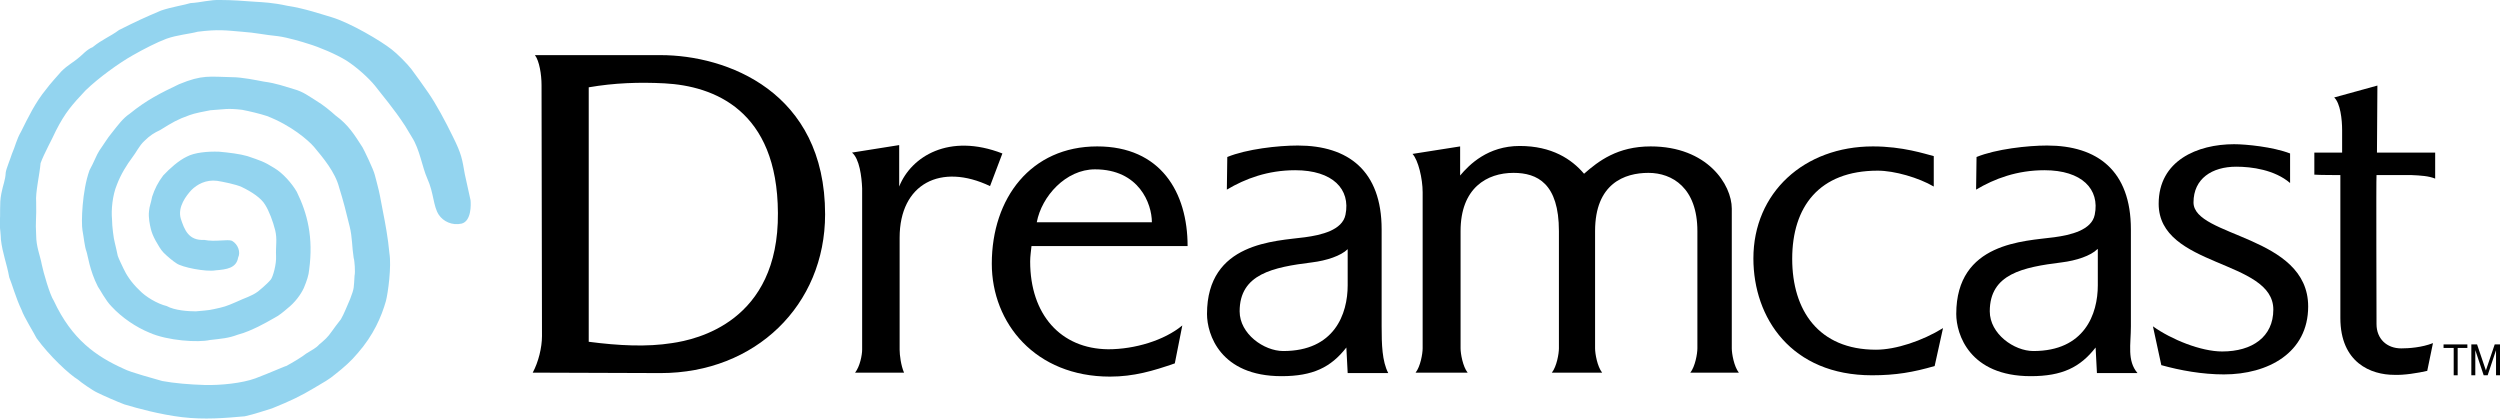
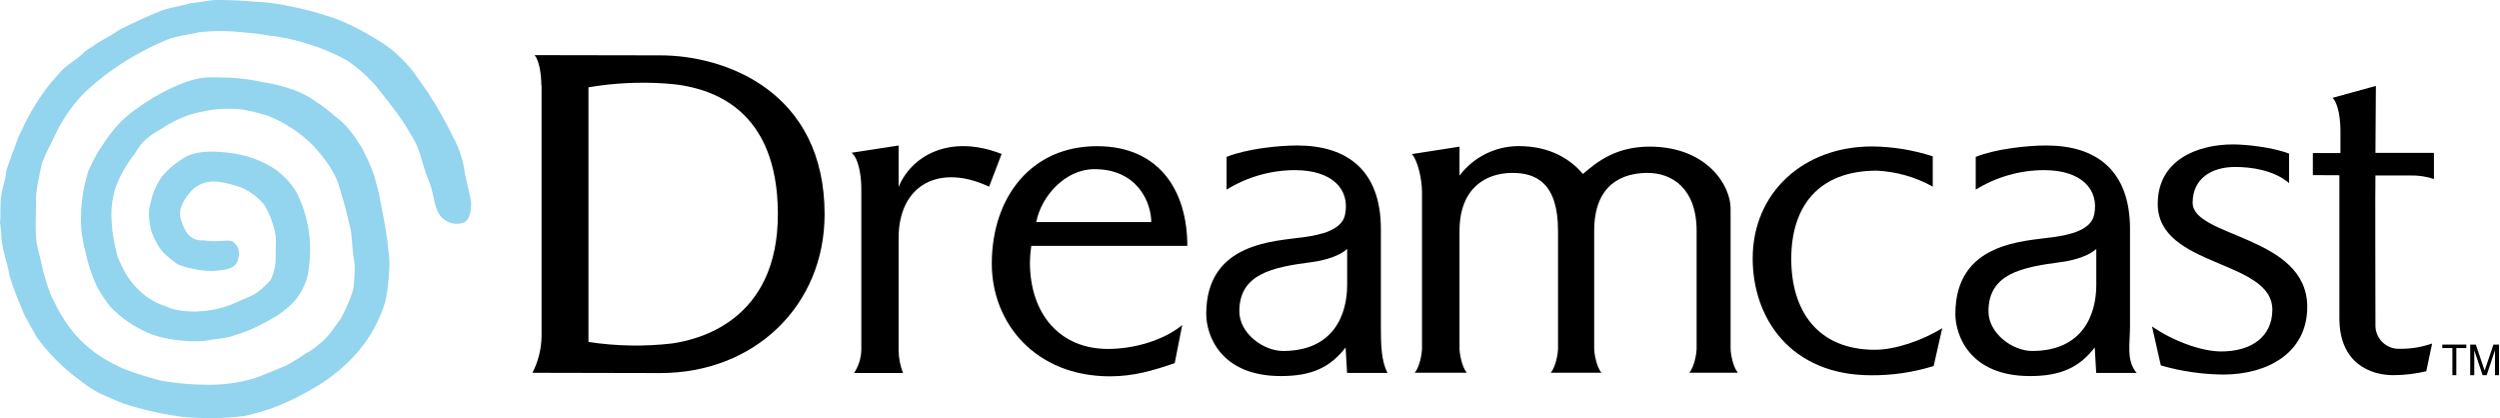
- <svg xmlns="http://www.w3.org/2000/svg" version="1.1" id="Layer_1" x="0px" y="0px" viewBox="0 0 566.9 94.8" style="enable-background:new 0 0 566.9 94.8;" xml:space="preserve">
-   <style type="text/css">
- 	.st0{fill:#93D4EF;}
- </style>
-   <g>
-     <polygon points="556.4,78.9 554.1,78.9 554.1,78.1 559.5,78.1 559.5,78.9 557.3,78.9 557.3,85.1 556.4,85.1  " />
-     <polygon points="563.2,85.1 561.3,79.4 561.3,85.1 560.4,85.1 560.4,78.1 561.7,78.1 563.7,84 565.7,78.1 566.9,78.1 566.9,85.1    566,85.1 566,79.4 564.1,85.1  " />
-     <path d="M122.8,19.3c0-2.4-0.5-5.5-1.5-6.8c7,0,22,0,28.5,0c14.9,0,37.3,8.2,37.3,36.1c0,20.6-15.8,36-37.3,36   c-4.7,0-22.7-0.1-29-0.1c1.3-2.4,2.1-5.7,2.1-8.3L122.8,19.3L122.8,19.3z M133.5,77.5c6.9,0.9,13.2,1.2,18.9,0.3   c5.5-0.8,24.2-4.8,24-29.5c-0.1-23.4-14.6-28.8-25.7-29.4c-5.8-0.3-11.4-0.1-17.2,0.9L133.5,77.5L133.5,77.5z" />
-     <path d="M193.2,34.6l10.7-1.7c0,2.2,0,8.6,0,9.4c2.7-6.8,11.3-12.2,23.4-7.5l-2.8,7.4c-11.1-5.3-20.5-0.6-20.5,11.7v25.4   c0,1.2,0.3,3.6,1,5.2h-11.1c1.1-1.4,1.6-4,1.6-5.2V42.7C195.4,40.1,194.9,36,193.2,34.6L193.2,34.6z" />
-     <path d="M530.7,39.7c0,0.7,0,30.2,0,32.4c0,10.2,7,12.9,12.2,12.9c2.2,0.1,5.3-0.4,7.5-0.9l1.3-6.3c-2.5,1-5.5,1.2-7.2,1.2   c-3.3,0-5.6-2.2-5.6-5.5c0-3-0.1-32.8,0-33.8h0c0.4,0,7.2,0,7.9,0c2.2,0.1,3.9,0.2,5.4,0.8l0-5.9c0,0-13,0-13.2,0l0.1-15.2   l-9.8,2.7c1.4,1.3,1.8,5,1.8,7.4c0,0,0,4.5,0,5.1c-0.4,0-5.4,0-6.3,0v5C525.5,39.7,530.7,39.7,530.7,39.7L530.7,39.7z" />
-     <path d="M488.2,74c4.2,3,10.9,5.7,15.7,5.7c6.8,0,11.6-3.3,11.6-9.5c0-11.4-26-9.5-26-24c0-9.8,8.8-13.5,17.1-13.5   c2.7,0,8.8,0.6,12.7,2.1l0,6.7c-3.5-3-8.7-3.7-12.2-3.7c-5.5,0-9.7,2.7-9.7,8.1c0,7.9,26,7.4,26,23.6c0,10.5-9.1,15.4-19.1,15.4   c-4.9,0-9.9-0.9-14.2-2.1L488.2,74L488.2,74z" />
-     <path d="M331.1,39.8c0-0.6,0-5.9,0-6.6l-10.8,1.7c1.3,1.4,2.3,5.6,2.3,8.7V79c0,1.2-0.5,4.1-1.6,5.5h11.8c-1.1-1.4-1.6-4.3-1.6-5.5   V52.4c0-9.8,6-13.2,12-13.2c5.4,0,10.3,2.4,10.3,13.2V79c0,1.2-0.5,4.1-1.6,5.5h11.4c-1.1-1.4-1.6-4.3-1.6-5.5V52.4   c0-10.8,6.7-13.2,12.1-13.2c5.4,0,11.1,3.4,11.1,13.2V79c0,1.2-0.5,4.1-1.6,5.5h11c-1.1-1.4-1.6-4.3-1.6-5.5V47.3   c0-5.4-5.5-14.1-18.4-14.1c-7.5,0-11.8,3.3-15.1,6.2c-2.8-3.3-7.3-6.3-14.6-6.3C337.4,33.1,333.2,37.3,331.1,39.8L331.1,39.8z" />
-     <path d="M305.6,56.5c-1.5,1.5-4.8,2.6-8.1,3c-8.8,1.1-16.4,2.6-16.4,11.1c0,5.1,5.5,9,9.9,9c11.6,0,14.6-8.4,14.6-14.9L305.6,56.5   L305.6,56.5L305.6,56.5z M278.3,35.6c4.4-1.8,11.5-2.6,16-2.6c11.4,0,19,5.7,19,19v22c0,4.1,0.1,7.9,1.5,10.6h-9.2l-0.3-5.8   c-3.5,4.5-7.6,6.5-14.7,6.5c-13.9,0-16.9-9.5-16.9-14.1c0-16.3,15.5-16.5,22.2-17.4c3.7-0.5,8.5-1.6,9.2-5.1   c1.2-5.8-2.9-10.1-11.4-10.1c-6.2,0-11.3,1.9-15.5,4.4L278.3,35.6L278.3,35.6z M475.6,56.5c-1.5,1.5-4.8,2.6-8.1,3   c-8.8,1.1-16.3,2.6-16.3,11.1c0,5.1,5.5,9,9.9,9c11.6,0,14.6-8.4,14.6-14.9V56.5L475.6,56.5z M448.2,35.6c4.4-1.8,11.6-2.6,16-2.6   c11.4,0,19,5.7,19,19v22c0,4.1-0.9,7.8,1.5,10.6h-9.2l-0.3-5.8c-3.5,4.5-7.6,6.5-14.7,6.5c-13.9,0-16.9-9.5-16.9-14.1   c0-16.3,15.5-16.5,22.2-17.4c3.7-0.5,8.5-1.6,9.2-5.1c1.2-5.8-2.9-10.1-11.4-10.1c-6.2,0-11.3,1.9-15.5,4.4L448.2,35.6L448.2,35.6   L448.2,35.6z" />
-     <path d="M438.5,42.3c-3.4-2-8.9-3.6-12.7-3.6c-13.3,0-19.4,8.2-19.4,20c0,11.7,6,20.6,19,20.6c4.5,0,10.5-2,15.2-4.9l-1.9,8.6   c-4.8,1.4-8.8,2.1-14.2,2.1c-18.3,0-26.9-13-26.9-26.5c0-14.9,11.5-25.4,27.1-25.4c6.8,0,11.8,1.7,13.8,2.2L438.5,42.3L438.5,42.3z   " />
-     <path d="M233.6,59.3c0-1.2,0.2-2.4,0.3-3.5h35.4c0-12.2-6.1-22.6-20.5-22.6c-15,0-23.9,11.7-23.9,26.6c0,13.5,9.9,25.6,26.8,25.6   c5.4,0,9.8-1.3,14.7-3l1.7-8.6c-4.1,3.4-10.8,5.4-16.8,5.4C240.5,79.1,233.6,71.3,233.6,59.3L233.6,59.3z M235.1,50.4   c1.1-5.9,6.6-12,13.2-12c10,0,12.9,7.8,12.9,12C261.2,50.4,235.1,50.4,235.1,50.4L235.1,50.4z" />
-   </g>
-   <path class="st0" d="M65.1,1.3c4,0.6,8,2,10.1,2.6c4.3,1.3,11.2,5.4,13.6,7.3c1.2,0.9,3.6,3.3,4.5,4.5c0.9,1.2,2.7,3.7,3.8,5.3  c1.8,2.6,3.9,6.5,5.6,10c2,4,2.1,5.1,2.7,8.5l1.3,5.9c0.1,1,0.2,4.7-2,5.3c-2.2,0.5-4.2-0.5-5.2-2c-1.3-2-1.1-4.9-2.6-8.2  c-1.2-2.7-1.7-6.6-3.5-9.4l-1.5-2.5c-2.6-4-5.3-7.1-6.9-9.2c-1.4-1.7-4-4.1-6.5-5.7c-2.3-1.4-6-3-8.7-3.8c-0.9-0.3-4.5-1.4-6.8-1.7  c-3.1-0.3-5.1-0.8-8.1-1c-3.6-0.3-5.4-0.6-10.1,0c-1.8,0.5-4.6,0.7-7.1,1.6c-2.1,0.8-4.9,2.2-7.7,3.8c-3,1.7-7.6,5-10.6,7.9  c-3.1,3.3-4.6,5-6.7,9.1c-0.9,2-2.7,5.2-3.5,7.4C9,39.5,8,43.7,8.2,45.8c0.1,3.7-0.2,4.4,0,7.5c0,2.7,0.9,4.6,1.3,6.8  c0.3,1.5,1.8,6.8,2.7,8.1C16.3,77,21.8,80.8,28,83.6c1.7,0.9,7.2,2.3,8.8,2.8c2.7,0.5,6.2,0.8,9.6,0.9c3.6,0.1,8.5-0.4,11.5-1.5  c3.2-1.2,7-2.9,7-2.8c1.5-0.8,3.8-2.2,4.5-2.8c1.4-0.9,2.2-1.2,3-2.1c1.2-1,1.9-1.6,2.8-2.9c0.5-0.7,1.3-1.8,2.1-2.8  c0.8-1.4,1.3-2.8,2.1-4.6c1-2.6,0.8-2.5,1-5.3c0.2-0.8,0-3.5-0.2-4c-0.4-2.5-0.3-4.7-0.9-7.1c-0.8-3.3-1.4-5.7-2.4-8.9  c-0.9-3.5-3.7-6.8-5.7-9.2c-1.3-1.5-5.2-4.9-10.7-7c-1.5-0.5-4-1.1-5.6-1.4c-3.4-0.4-4-0.1-7.2,0.1c-1.1,0.2-3.7,0.7-4.7,1.1  c-2.8,1-3.8,1.6-6.7,3.4C35,30.1,34,30.7,32.7,32c-1.1,1-1.9,2.7-2.7,3.7c-1.2,1.6-2.6,3.8-3.5,6.2c-1,2.4-1.3,5.7-1.1,7.8  c0,1.6,0.4,4.6,0.6,5.2c0.2,0.7,0.6,2.7,0.7,3.1c0.1,0.4,1.1,2.5,1.3,2.9c0.6,1.3,1.7,3.1,3.6,4.9c1.4,1.5,4.1,3.1,6.2,3.6  c1.8,1,4.9,1.2,6.6,1.2c0.8-0.1,3-0.2,4.1-0.5c2.3-0.5,2.7-0.6,5-1.6c2.1-1,3.5-1.3,5-2.4c0,0,2-1.6,2.9-2.7  c0.5-0.6,1.3-3.5,1.2-5.3c-0.1-2.5,0.3-3.8-0.2-5.9c-0.5-2-1.4-4.4-2.3-5.8c-0.9-1.5-3-2.9-5.3-4c-1.3-0.6-4.3-1.2-5.6-1.4  c-2.5-0.3-4.5,0.8-5.8,2.1c-1.1,1.2-3.2,3.8-2.4,6.5c0.8,2.4,1.7,5,5.3,4.8c2.5,0.5,5.3-0.2,6.3,0.2c1.4,0.8,2,2.6,1.4,3.8  c-0.4,2.4-2.6,2.7-5.1,2.9c-2.2,0.4-7.7-0.7-8.9-1.6c-0.8-0.5-2.1-1.6-2.9-2.4c-0.6-0.6-1.3-1.8-1.8-2.7c-0.6-1.1-0.9-1.9-1.1-2.7  c-0.2-0.9-0.6-2.5-0.4-4.1c0.1-1.1,0.4-1.6,0.7-3.2c0.6-1.8,1.3-3.2,2.5-4.8c1.5-1.6,3.5-3.4,5.4-4.3c1.7-0.9,4.6-1.2,7.3-1.1  c2.2,0.2,4.7,0.5,6.4,1c2.9,1,3.7,1.2,6.1,2.7c2,1.2,4,3.5,5.1,5.4c2.4,4.9,3.8,10.3,2.8,17.7c-0.1,1.2-0.5,2.4-1.2,4.1  c-0.7,1.5-2,3.3-3.8,4.7c-0.8,0.7-1.9,1.6-2.9,2.1c-1.4,0.8-2.3,1.3-3.7,2c-1.3,0.6-2.7,1.3-4.6,1.8c-2.1,0.8-3.7,0.9-6.3,1.2  c-2.6,0.6-9.6,0.2-13.8-1.7c-2.9-1.2-6.1-3.3-8.5-5.9c-1.4-1.4-2.7-4-3.1-4.5c-1.9-3.7-2.3-7.2-2.6-8c-0.4-1-0.6-3.2-0.9-4.8  c-0.3-1.7-0.1-8.9,1.6-13.6c1-1.8,1.6-3.5,2.2-4.4c1.2-1.7,1.8-2.8,2.8-4c1.5-1.9,2.6-3.4,4.1-4.4c3.8-3.1,7-4.7,11.2-6.7  c5.3-2.2,6.9-1.7,12-1.6c2.3,0,5.6,0.7,7.2,1c3,0.4,4.7,1.1,6.8,1.7c2.2,0.6,3.4,1.6,5.2,2.7c1.5,0.9,3.2,2.3,4.3,3.3  c2.9,2.1,4.3,4.4,6.1,7.2c0.3,0.5,2.5,5,2.8,6.3c0.2,0.6,0.6,2.4,0.9,3.5c0.4,1.7,0.6,3.2,1,5.1c0.4,2,1.1,5.7,1.4,9.1  c0.5,3-0.3,9-0.8,10.9c-1,3.5-2.8,7.7-6.4,11.8c-1.5,1.8-3.1,3.2-5,4.7c-1.4,1.2-2.7,1.9-4.9,3.2c-3,1.8-5.3,2.9-9.5,4.6  c-1.7,0.5-3.9,1.3-6.2,1.8c-4.5,0.4-9.1,0.8-14.2,0.2c-5-0.6-10.1-2-13.1-2.9c-1.6-0.6-4.8-2-6.2-2.7c-0.9-0.4-3.8-2.4-4.3-2.9  c-2-1.2-6.5-5.4-9.4-9.4c-0.6-1.2-2.9-4.9-3.4-6.4c-1.3-2.7-2.2-6-2.8-7.4c-0.6-3.3-1.5-5.3-1.9-8.6c0-0.8-0.2-2.6-0.3-3.6  c0.3-2.2-0.1-4.3,0.4-6.8c0.4-2.1,0.9-2.9,1-4.8c0.1-0.8,1.1-3.2,1.4-4.2c0.8-1.8,1-3.2,2.1-5.1c1.5-3,3.2-6.6,5.7-9.6  c0.7-1,2.7-3.2,3.4-4c1.6-1.6,2.6-1.9,4.4-3.5c0.2-0.1,1.4-1.5,2.7-2C23.2,8.9,25,8.3,27,6.8c4-2,5.5-2.7,9.5-4.4  c2.3-0.8,5.5-1.3,6.7-1.7C45.4,0.6,47.7-0.1,50,0c2.6,0,5.2,0.2,7.9,0.4C59.6,0.5,61.9,0.6,65.1,1.3L65.1,1.3z" />
+ <svg xmlns="http://www.w3.org/2000/svg" id="Layer_1" data-name="Layer 1" viewBox="0 0 566.93 94.78">
+   <polygon points="556.36 78.93 554.07 78.93 554.07 78.14 559.52 78.14 559.52 78.93 557.25 78.93 557.25 85.08 556.36 85.08 556.36 78.93" />
+   <polygon points="563.21 85.08 561.32 79.44 561.32 85.08 560.4 85.08 560.4 78.14 561.67 78.14 563.67 84.04 565.67 78.14 566.93 78.14 566.93 85.08 566.02 85.08 566.02 79.44 564.13 85.08 563.21 85.08" />
+   <path d="M122.81,19.34c0-2.41-.45-5.52-1.52-6.84,7,0,22,.05,28.5.05,14.86,0,37.28,8.25,37.28,36.05,0,20.64-15.83,36-37.28,36-4.71,0-22.67-.06-29-.06a18.67,18.67,0,0,0,2.07-8.27V19.34Zm10.69,58.2a70.85,70.85,0,0,0,18.92.35c5.54-.79,24.16-4.81,24.05-29.53-.11-23.43-14.59-28.79-25.74-29.44a73.81,73.81,0,0,0-17.23.88V77.54Z" transform="translate(0 0)" />
+   <path d="M193.19,34.64,203.86,33v9.41c2.74-6.77,11.26-12.21,23.37-7.5l-2.84,7.43c-11.08-5.25-20.53-.64-20.53,11.67V79.37a14.66,14.66,0,0,0,1,5.21H193.76a9.92,9.92,0,0,0,1.64-5.21V42.74c0-2.66-.55-6.77-2.21-8.1Z" transform="translate(0 0)" />
+   <path d="M530.72,39.74V72.17c0,10.18,7,12.91,12.22,12.91a32.9,32.9,0,0,0,7.49-.89l1.33-6.29a21.59,21.59,0,0,1-7.25,1.2,5.3,5.3,0,0,1-5.61-5.55c0-3-.08-32.81,0-33.76h0c.43,0,7.2,0,7.88,0a16.09,16.09,0,0,1,5.39.8V34.67H538.9L539,19.48l-9.84,2.71c1.36,1.27,1.8,5,1.8,7.44,0,0,0,4.53,0,5.08l-6.26,0v5Z" transform="translate(0 0)" />
+   <path d="M488.19,74c4.23,3,10.87,5.7,15.74,5.7,6.75,0,11.58-3.29,11.58-9.47,0-11.41-26-9.52-26-24,0-9.8,8.76-13.48,17.1-13.48,2.68,0,8.81.58,12.7,2.09l0,6.69c-3.46-3-8.74-3.67-12.22-3.67-5.52,0-9.66,2.74-9.66,8.11,0,7.89,26,7.43,26,23.62,0,10.47-9.07,15.35-19.06,15.35a53.14,53.14,0,0,1-14.16-2.07l-2-8.87Z" transform="translate(0 0)" />
+   <path d="M331.11,39.84c0-.59,0-5.9,0-6.58l-10.81,1.68c1.3,1.36,2.3,5.62,2.3,8.66V79c0,1.21-.52,4.14-1.64,5.52h11.79c-1.12-1.38-1.64-4.32-1.64-5.52V52.37c0-9.75,6-13.16,12-13.16,5.44,0,10.35,2.35,10.35,13.16V79c0,1.21-.52,4.14-1.64,5.52H363.3c-1.12-1.38-1.64-4.31-1.64-5.52V52.37c0-10.81,6.68-13.16,12.12-13.16s11.12,3.41,11.12,13.16V79c0,1.21-.52,4.14-1.65,5.52h11c-1.13-1.38-1.64-4.31-1.64-5.52V47.31c0-5.4-5.51-14.06-18.39-14.06-7.49,0-11.82,3.33-15.1,6.2-2.79-3.26-7.34-6.32-14.65-6.32a16.84,16.84,0,0,0-13.37,6.71Z" transform="translate(0 0)" />
+   <path d="M305.62,56.45c-1.54,1.46-4.77,2.58-8.11,3-8.76,1.15-16.35,2.61-16.35,11.14,0,5.06,5.52,9,9.89,9,11.58,0,14.57-8.36,14.57-14.94V56.45ZM278.27,35.57c4.42-1.77,11.55-2.58,16-2.58,11.42,0,19,5.7,19,18.95v22c0,4.07.06,7.92,1.51,10.63h-9.18l-.33-5.78c-3.47,4.49-7.63,6.49-14.68,6.49-13.91,0-16.94-9.5-16.94-14.06,0-16.3,15.51-16.49,22.25-17.45,3.72-.53,8.52-1.58,9.24-5.08,1.19-5.78-2.94-10.11-11.38-10.11A29.7,29.7,0,0,0,278.27,43v-7.4Zm197.3,20.88c-1.54,1.46-4.77,2.58-8.11,3-8.76,1.15-16.35,2.61-16.35,11.14,0,5.06,5.52,9,9.89,9,11.58,0,14.57-8.36,14.57-14.94V56.45ZM448.22,35.57c4.42-1.77,11.56-2.58,16-2.58,11.41,0,19,5.7,19,18.95v22c0,4.07-.89,7.84,1.51,10.63h-9.18l-.33-5.78c-3.48,4.49-7.63,6.49-14.68,6.49-13.9,0-16.94-9.5-16.94-14.06,0-16.3,15.51-16.49,22.25-17.45,3.72-.53,8.52-1.58,9.24-5.08,1.19-5.78-2.94-10.11-11.39-10.11A29.69,29.69,0,0,0,448.22,43v-7.4Z" transform="translate(0 0)" />
+   <path d="M438.45,42.31a28.89,28.89,0,0,0-12.67-3.61c-13.31,0-19.41,8.19-19.41,20s6,20.62,19,20.62c4.46,0,10.54-2,15.25-4.9L438.68,83a46.45,46.45,0,0,1-14.19,2.1c-18.3,0-26.87-13-26.87-26.48,0-14.92,11.5-25.41,27.07-25.41a46,46,0,0,1,13.78,2.24l0,6.86Z" transform="translate(0 0)" />
+   <path d="M233.65,59.3a28.76,28.76,0,0,1,.31-3.55h35.4c0-12.16-6.09-22.6-20.51-22.6-15,0-23.85,11.7-23.85,26.63,0,13.49,9.89,25.56,26.83,25.56,5.36,0,9.84-1.32,14.67-3l1.7-8.63c-4.13,3.41-10.81,5.42-16.85,5.42-10.84,0-17.75-7.85-17.7-19.81Zm1.43-8.94c1.15-5.92,6.63-12,13.18-12,10,0,12.92,7.82,12.92,12,0,0-26.1,0-26.1,0Z" transform="translate(0 0)" />
+   <path d="M65.06,1.29A69,69,0,0,1,75.2,3.92c4.26,1.3,11.18,5.35,13.62,7.29a38.76,38.76,0,0,1,4.53,4.53c.91,1.18,2.66,3.74,3.78,5.31a94.34,94.34,0,0,1,5.65,10,23.64,23.64,0,0,1,2.72,8.46l1.31,5.86c.12,1,.23,4.73-2,5.25a4.82,4.82,0,0,1-5.15-2c-1.31-2-1.13-4.93-2.62-8.24-1.16-2.67-1.67-6.56-3.52-9.35l-1.45-2.46c-2.58-4-5.26-7.1-6.85-9.15a33,33,0,0,0-6.54-5.73A44.19,44.19,0,0,0,70,10a50.79,50.79,0,0,0-6.8-1.66c-3.1-.35-5.13-.84-8.07-1a42,42,0,0,0-10.07,0c-1.78.49-4.61.68-7.15,1.65a64,64,0,0,0-7.7,3.83A60,60,0,0,0,19.61,20.6a33.74,33.74,0,0,0-6.69,9.15C12,31.8,10.19,35,9.46,37.2,9,39.47,8,43.7,8.17,45.75c.08,3.68-.25,4.44,0,7.45,0,2.71.9,4.59,1.27,6.81.31,1.53,1.79,6.83,2.69,8.06C16.29,77,21.84,80.83,28,83.61a70.43,70.43,0,0,0,8.77,2.76,64.34,64.34,0,0,0,9.63.88,36.62,36.62,0,0,0,11.52-1.52c3.24-1.2,7-2.89,7-2.84a45.43,45.43,0,0,0,4.52-2.78,15.76,15.76,0,0,0,3-2.08,14.5,14.5,0,0,0,2.79-2.91c.5-.72,1.3-1.83,2.06-2.81a44,44,0,0,0,2.12-4.56c1-2.63.82-2.5,1-5.28a15.84,15.84,0,0,0-.16-4c-.44-2.5-.29-4.71-.86-7.14-.77-3.28-1.42-5.74-2.4-8.9-.93-3.55-3.66-6.83-5.7-9.18a30.1,30.1,0,0,0-10.66-7.05A49.55,49.55,0,0,0,55,24.83a29.06,29.06,0,0,0-7.23.11A44.87,44.87,0,0,0,43.06,26a29,29,0,0,0-6.7,3.37A18.08,18.08,0,0,0,32.65,32c-1.08,1-1.86,2.72-2.74,3.72a27.3,27.3,0,0,0-3.46,6.2,19.27,19.27,0,0,0-1.14,7.8A32.33,32.33,0,0,0,25.92,55c.18.65.62,2.67.71,3.08s1.15,2.54,1.3,2.85a17.23,17.23,0,0,0,3.63,4.92,15.24,15.24,0,0,0,6.17,3.64c1.83,1,4.91,1.17,6.62,1.17a30.22,30.22,0,0,0,4.11-.45,21.62,21.62,0,0,0,5-1.57c2.1-1,3.53-1.33,5-2.4a22.61,22.61,0,0,0,2.92-2.73,11.3,11.3,0,0,0,1.16-5.29c-.07-2.45.29-3.85-.21-5.86a21.22,21.22,0,0,0-2.29-5.8,13.39,13.39,0,0,0-5.25-4,23.91,23.91,0,0,0-5.62-1.38,7,7,0,0,0-5.76,2.1c-1.08,1.24-3.22,3.8-2.37,6.46.78,2.4,1.71,5,5.31,4.77,2.47.51,5.33-.23,6.28.2a3.2,3.2,0,0,1,1.44,3.82c-.35,2.38-2.64,2.66-5.07,2.85-2.18.36-7.72-.7-8.93-1.62a24.19,24.19,0,0,1-2.95-2.43,12,12,0,0,1-1.83-2.73,10,10,0,0,1-1.06-2.66,14.08,14.08,0,0,1-.42-4.15c.1-1.11.39-1.58.69-3.2A15.71,15.71,0,0,1,37,39.71a20.39,20.39,0,0,1,5.38-4.27c1.67-.88,4.61-1.21,7.26-1a32.35,32.35,0,0,1,6.39,1,23.5,23.5,0,0,1,6.08,2.73,17.49,17.49,0,0,1,5.14,5.4A29.11,29.11,0,0,1,70,61.21a11.19,11.19,0,0,1-1.24,4.08A12.61,12.61,0,0,1,64.94,70,14.65,14.65,0,0,1,62,72.08c-1.38.84-2.3,1.27-3.73,2a27.94,27.94,0,0,1-4.65,1.81c-2.08.82-3.67.85-6.28,1.24-2.57.64-9.6.19-13.79-1.66a26.29,26.29,0,0,1-8.51-5.91A32.86,32.86,0,0,1,22,65a35.12,35.12,0,0,1-2.63-8,33.2,33.2,0,0,1-.91-4.78A35.86,35.86,0,0,1,20.07,38.7a48.37,48.37,0,0,1,2.22-4.35c1.19-1.69,1.77-2.75,2.78-4A24.29,24.29,0,0,1,29.2,26a49.89,49.89,0,0,1,11.24-6.74c5.33-2.17,6.93-1.72,12-1.64a47.69,47.69,0,0,1,7.19,1,40,40,0,0,1,6.77,1.69A19.37,19.37,0,0,1,71.6,23a34.56,34.56,0,0,1,4.34,3.31c2.93,2.14,4.34,4.4,6.13,7.17a49.11,49.11,0,0,1,2.8,6.26c.15.64.63,2.45.95,3.52.39,1.68.59,3.17,1,5.07a87.09,87.09,0,0,1,1.37,9.11c.49,3-.3,9-.76,10.87A31,31,0,0,1,81,80a35.09,35.09,0,0,1-5,4.72A33.54,33.54,0,0,1,71.16,88a56.32,56.32,0,0,1-9.47,4.58,61.43,61.43,0,0,1-6.19,1.75,66.57,66.57,0,0,1-14.17.2,77.79,77.79,0,0,1-13.09-2.94c-1.65-.62-4.84-2-6.18-2.68a36.18,36.18,0,0,1-4.28-2.92A45.28,45.28,0,0,1,8.4,76.57c-.63-1.22-2.91-4.86-3.4-6.45a78,78,0,0,1-2.77-7.35C1.66,59.51.7,57.42.33,54.16A21.74,21.74,0,0,0,0,50.58c.25-2.24-.09-4.34.36-6.77.39-2.06.9-2.91,1-4.77.12-.79,1.14-3.18,1.41-4.25.83-1.75,1-3.19,2.11-5.14A51.68,51.68,0,0,1,10.57,20c.71-1,2.73-3.23,3.42-4,1.62-1.62,2.57-1.88,4.42-3.51a10,10,0,0,1,2.68-2C23.2,8.89,25,8.29,27,6.8c4-2,5.5-2.68,9.5-4.35,2.31-.82,5.53-1.28,6.69-1.73C45.44.59,47.68-.12,50,0c2.61,0,5.24.16,7.86.4a41.76,41.76,0,0,1,7.2.87Z" transform="translate(0 0)" style="fill:#93d4ef" />
</svg>
